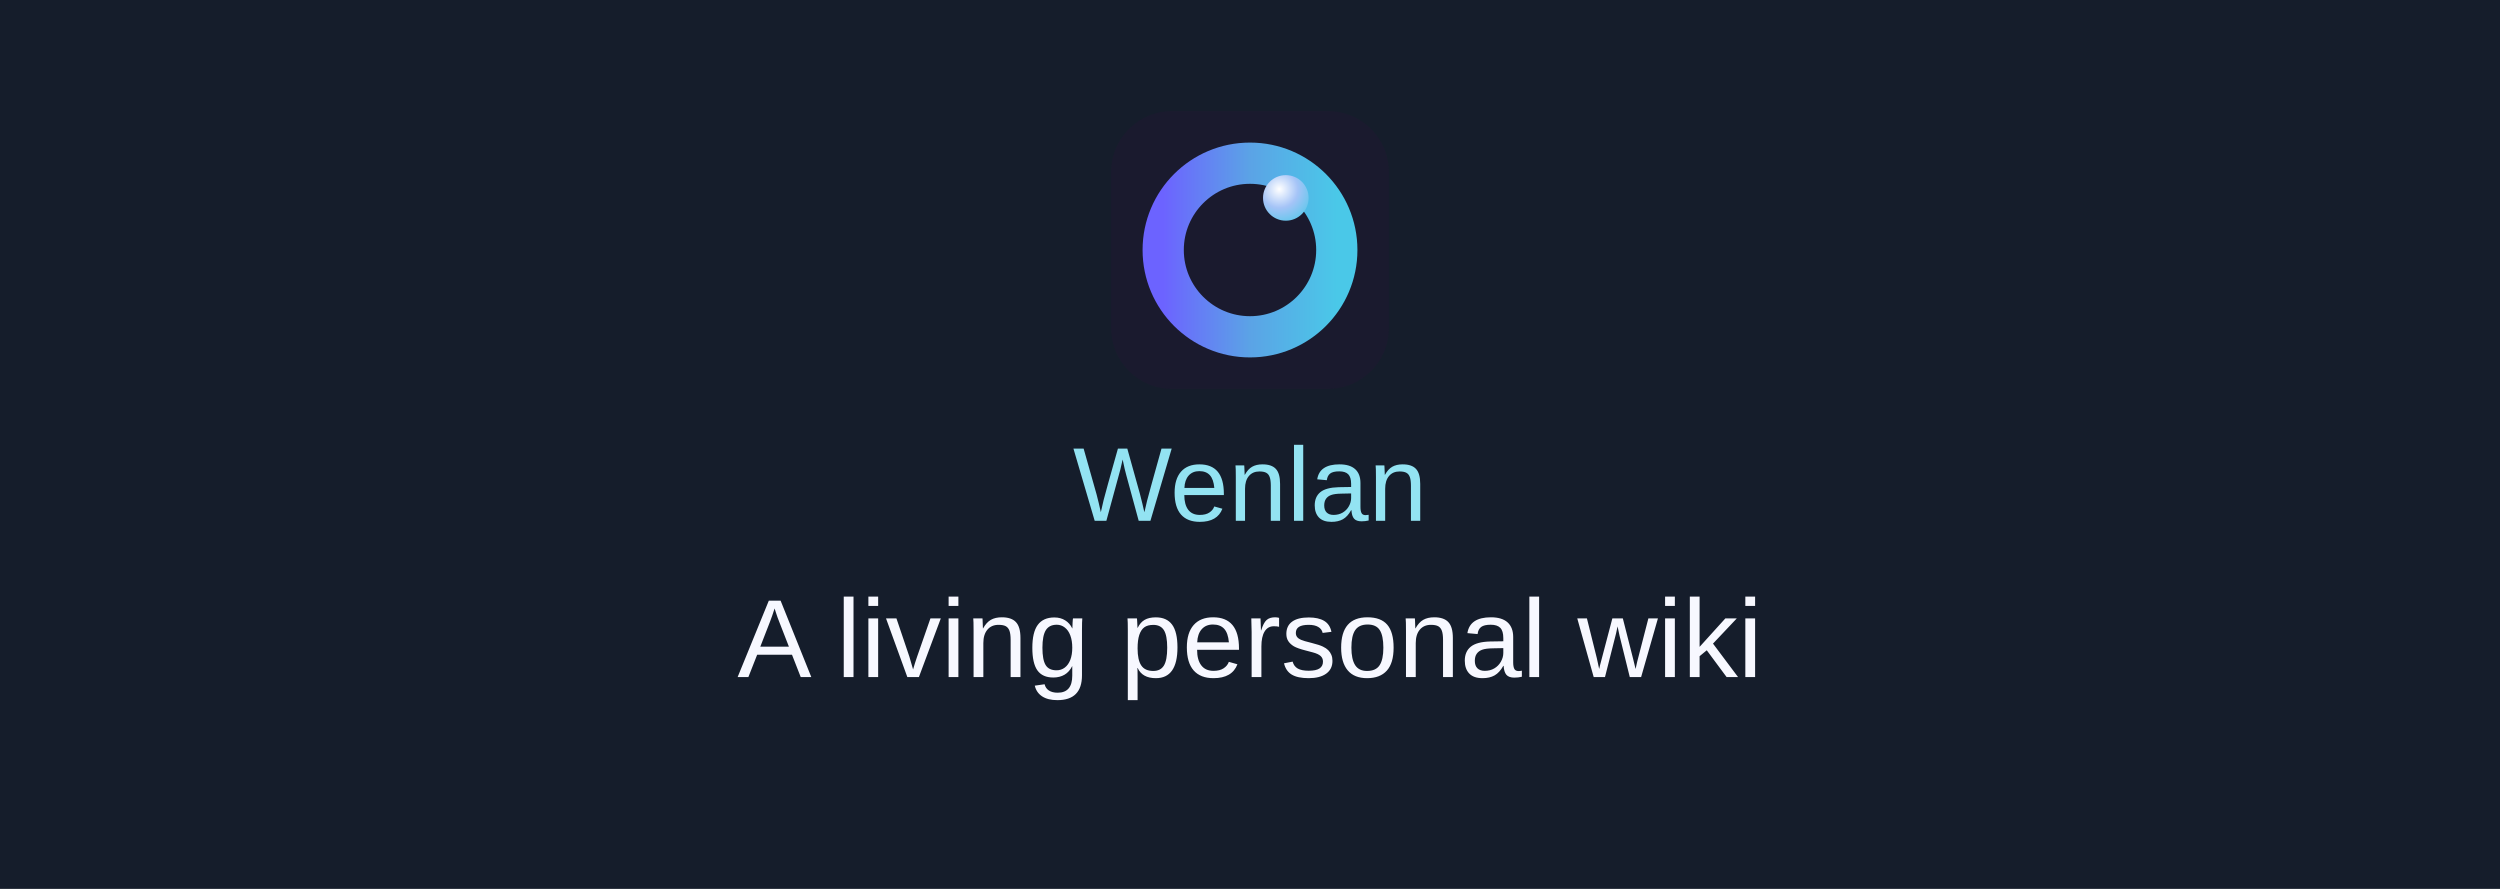
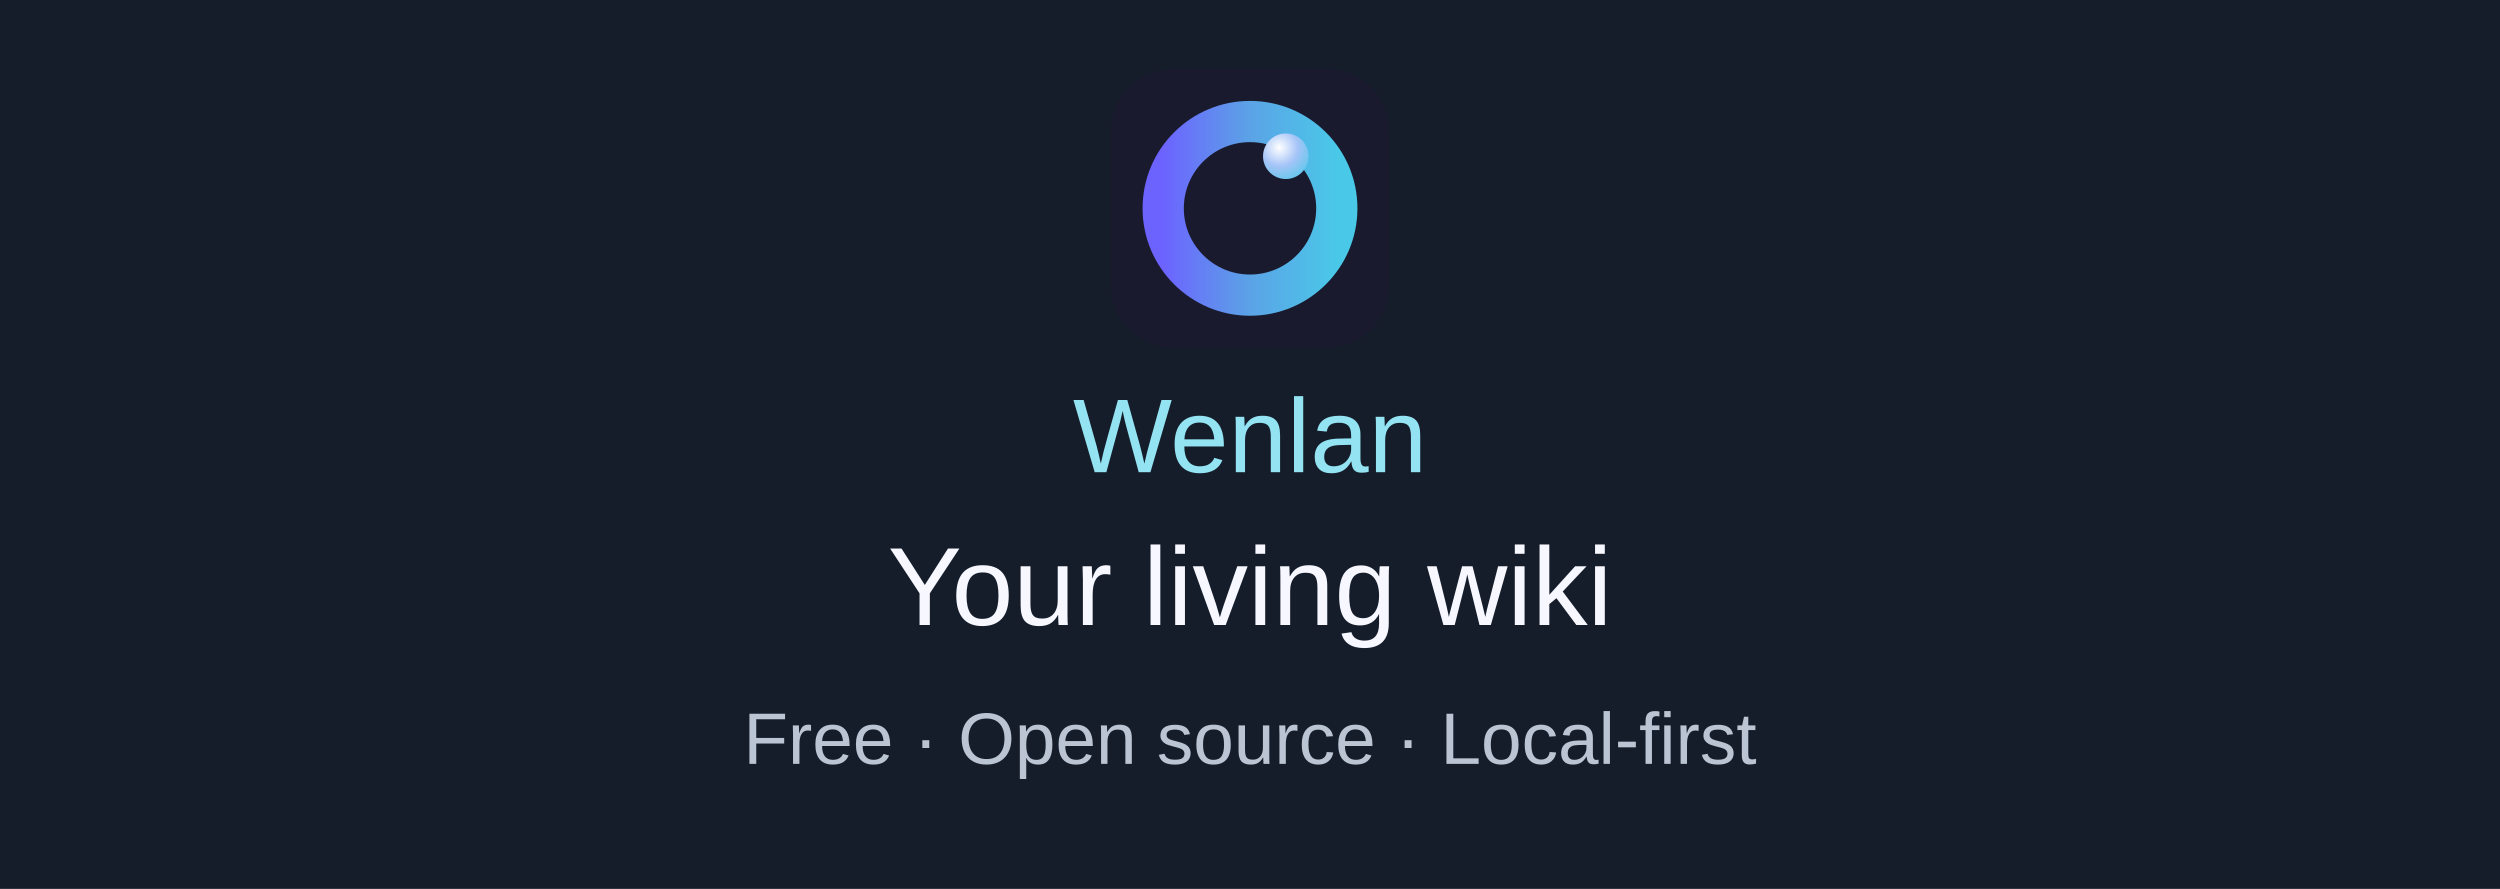
<svg xmlns="http://www.w3.org/2000/svg" width="720" height="256" viewBox="0 0 720 256" fill="none" role="img" aria-labelledby="title desc">
  <rect width="720" height="256" fill="#151D2B" />
-   <g transform="translate(320 32) scale(0.15625)">
+   <g transform="translate(320 20) scale(0.15625)">
    <rect width="512" height="512" rx="112" fill="#1A1A2E" />
    <circle cx="256" cy="256" r="160" fill="none" stroke="url(#banner-en-mobile-ring)" stroke-width="76" />
    <circle cx="322" cy="160" r="42" fill="url(#banner-en-mobile-orb)" />
  </g>
-   <text x="360" y="150" fill="#93E3F2" font-size="30.24" font-weight="500" text-anchor="middle">
+   <text x="360" y="136" fill="#93E3F2" font-size="30.24" font-weight="500" text-anchor="middle">
    <tspan font-family="-apple-system, BlinkMacSystemFont, &quot;SF Pro Display&quot;, &quot;Helvetica Neue&quot;, Arial, sans-serif">Wenlan</tspan>
  </text>
-   <text x="360" y="195" fill="#F7F8FF" font-family="-apple-system, BlinkMacSystemFont, &quot;SF Pro Display&quot;, &quot;Helvetica Neue&quot;, Arial, sans-serif" font-size="32" font-weight="500" text-anchor="middle">A living personal wiki</text>
+   <text x="360" y="180" fill="#F7F8FF" font-family="-apple-system, BlinkMacSystemFont, &quot;SF Pro Display&quot;, &quot;Helvetica Neue&quot;, Arial, sans-serif" font-size="32" font-weight="500" text-anchor="middle">Your living wiki</text>
+   <text x="360" y="220" fill="#BAC4D2" font-family="-apple-system, BlinkMacSystemFont, &quot;SF Pro Display&quot;, &quot;Helvetica Neue&quot;, Arial, sans-serif" font-size="21" font-weight="400" text-anchor="middle">Free · Open source · Local-first</text>
  <defs>
    <linearGradient id="banner-en-mobile-ring" x1="96" y1="256" x2="416" y2="256" gradientUnits="userSpaceOnUse">
      <stop stop-color="#6C63FF" />
      <stop offset="0.5" stop-color="#5BA3E6" />
      <stop offset="1" stop-color="#4AC8E8" />
    </linearGradient>
    <radialGradient id="banner-en-mobile-orb" cx="0" cy="0" r="1" gradientUnits="userSpaceOnUse" gradientTransform="translate(310 144) rotate(52.125) scale(76.0263)">
      <stop stop-color="#FFFFFF" />
      <stop offset="0.45" stop-color="#A5C4F7" />
      <stop offset="1" stop-color="#4AC8E8" />
    </radialGradient>
  </defs>
</svg>
